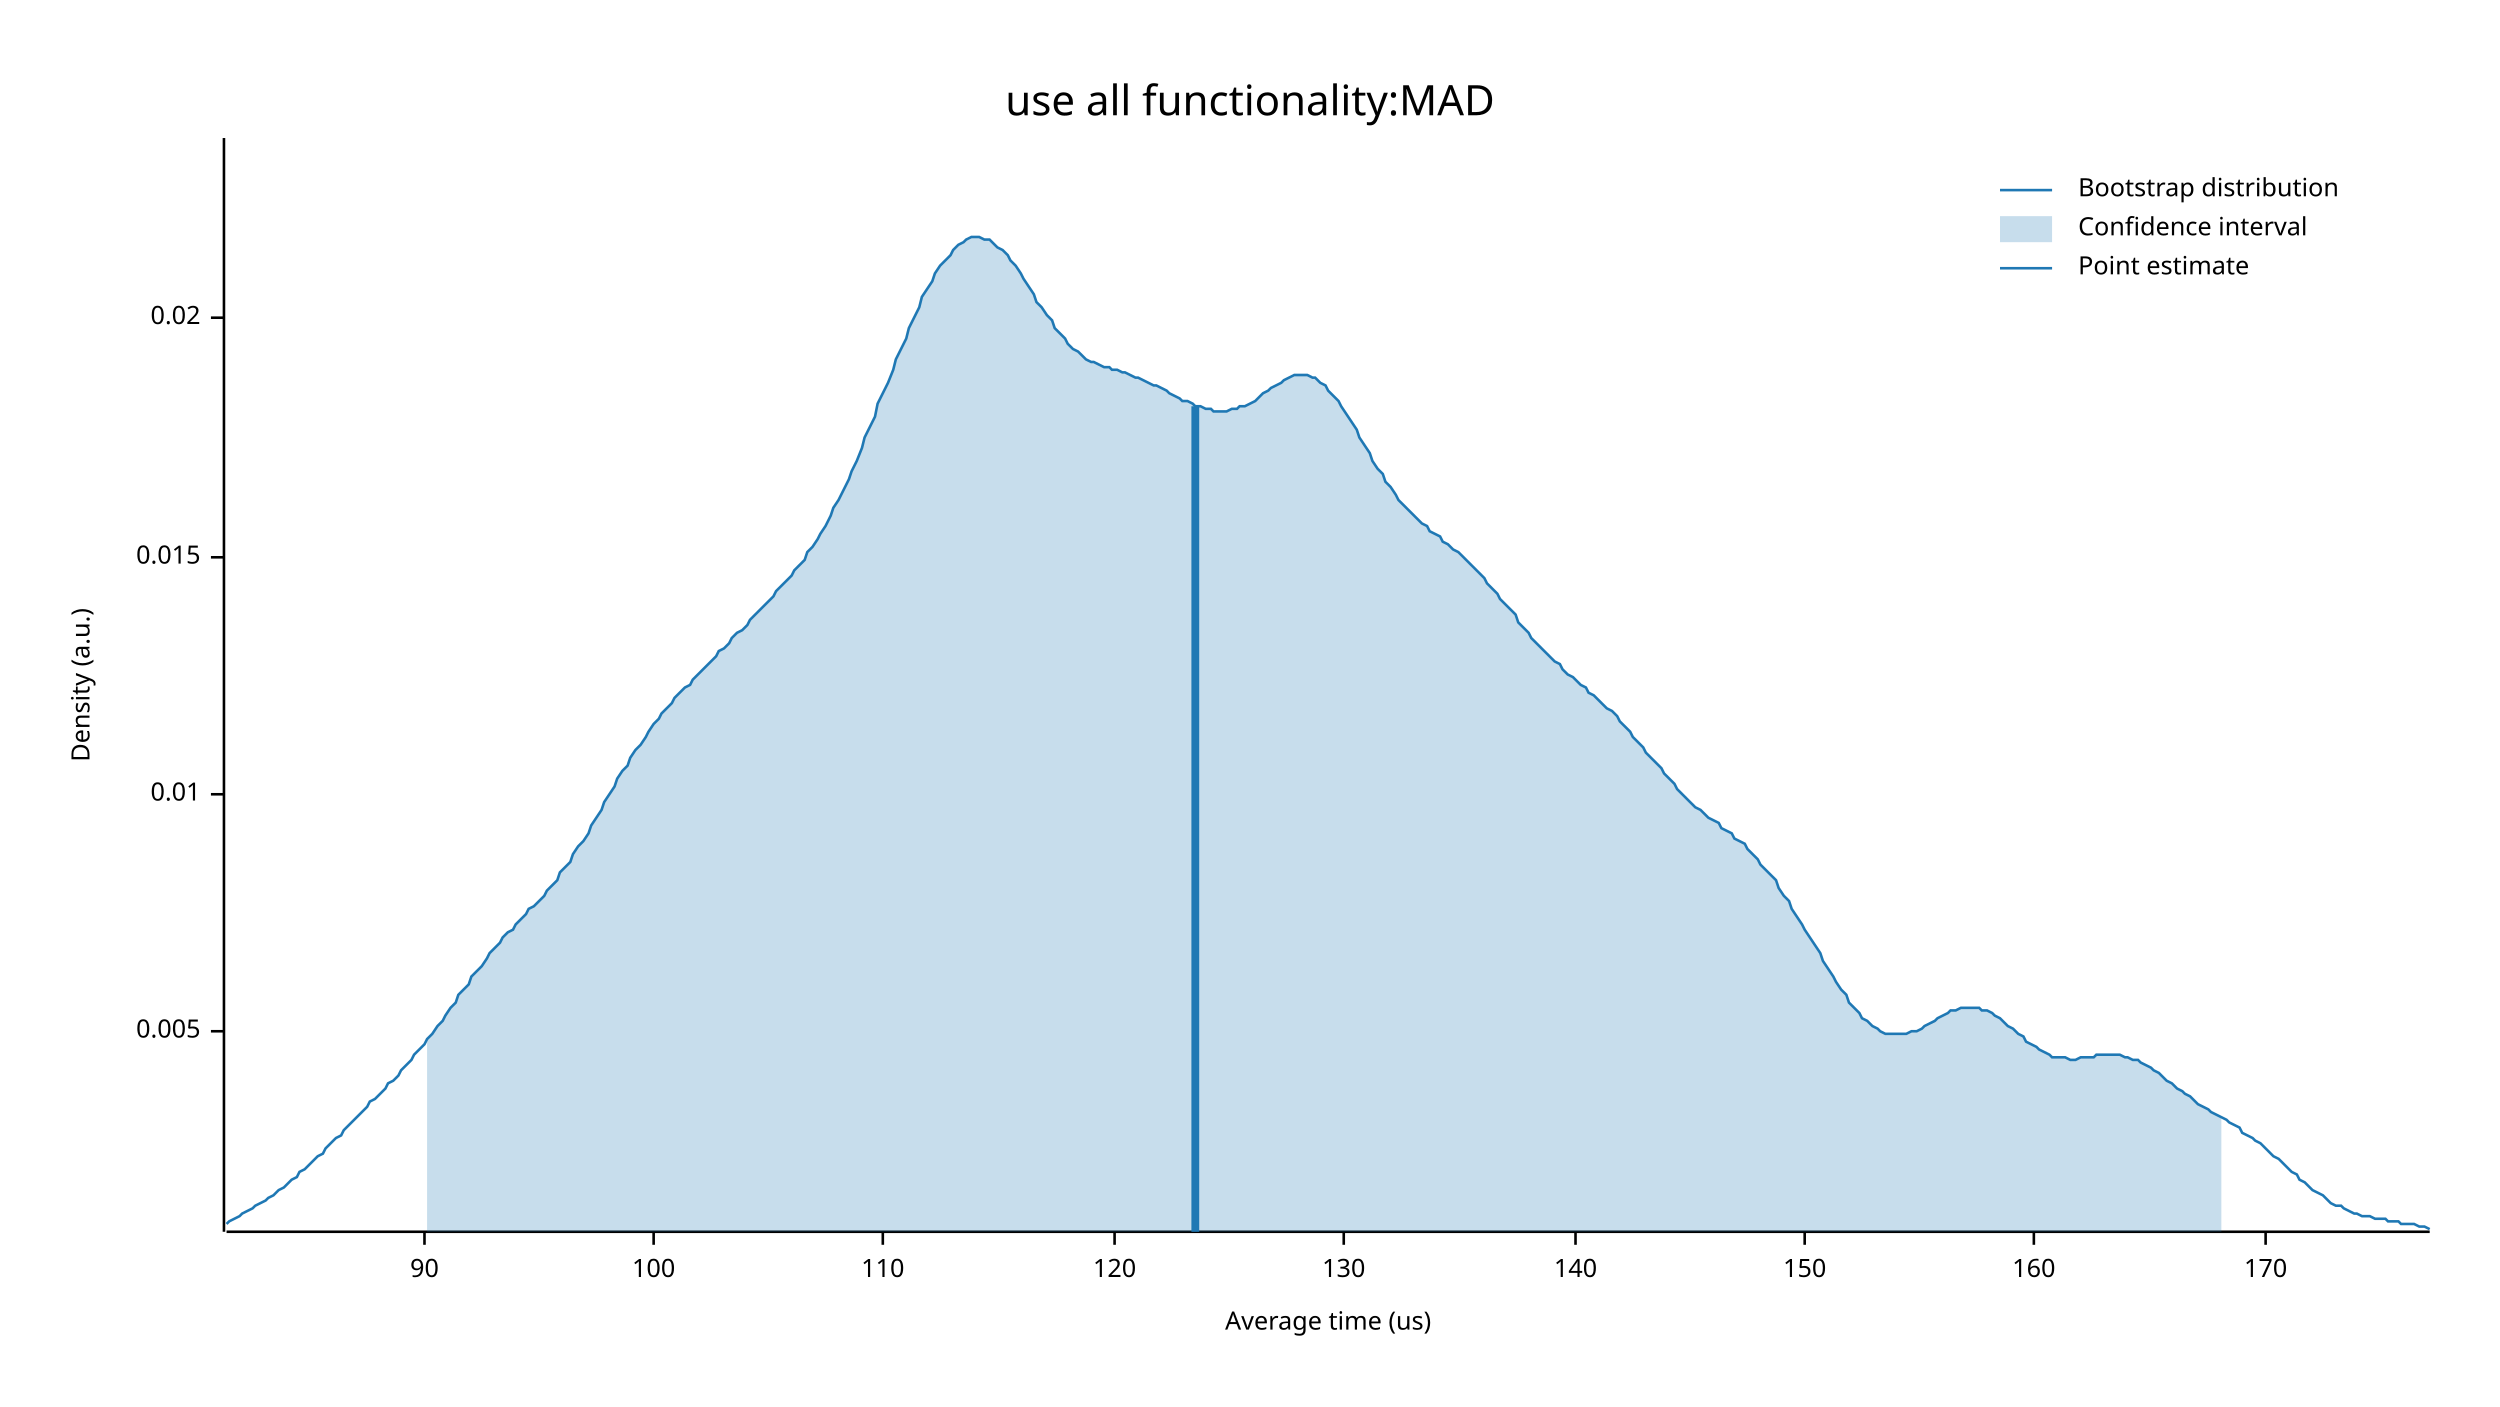
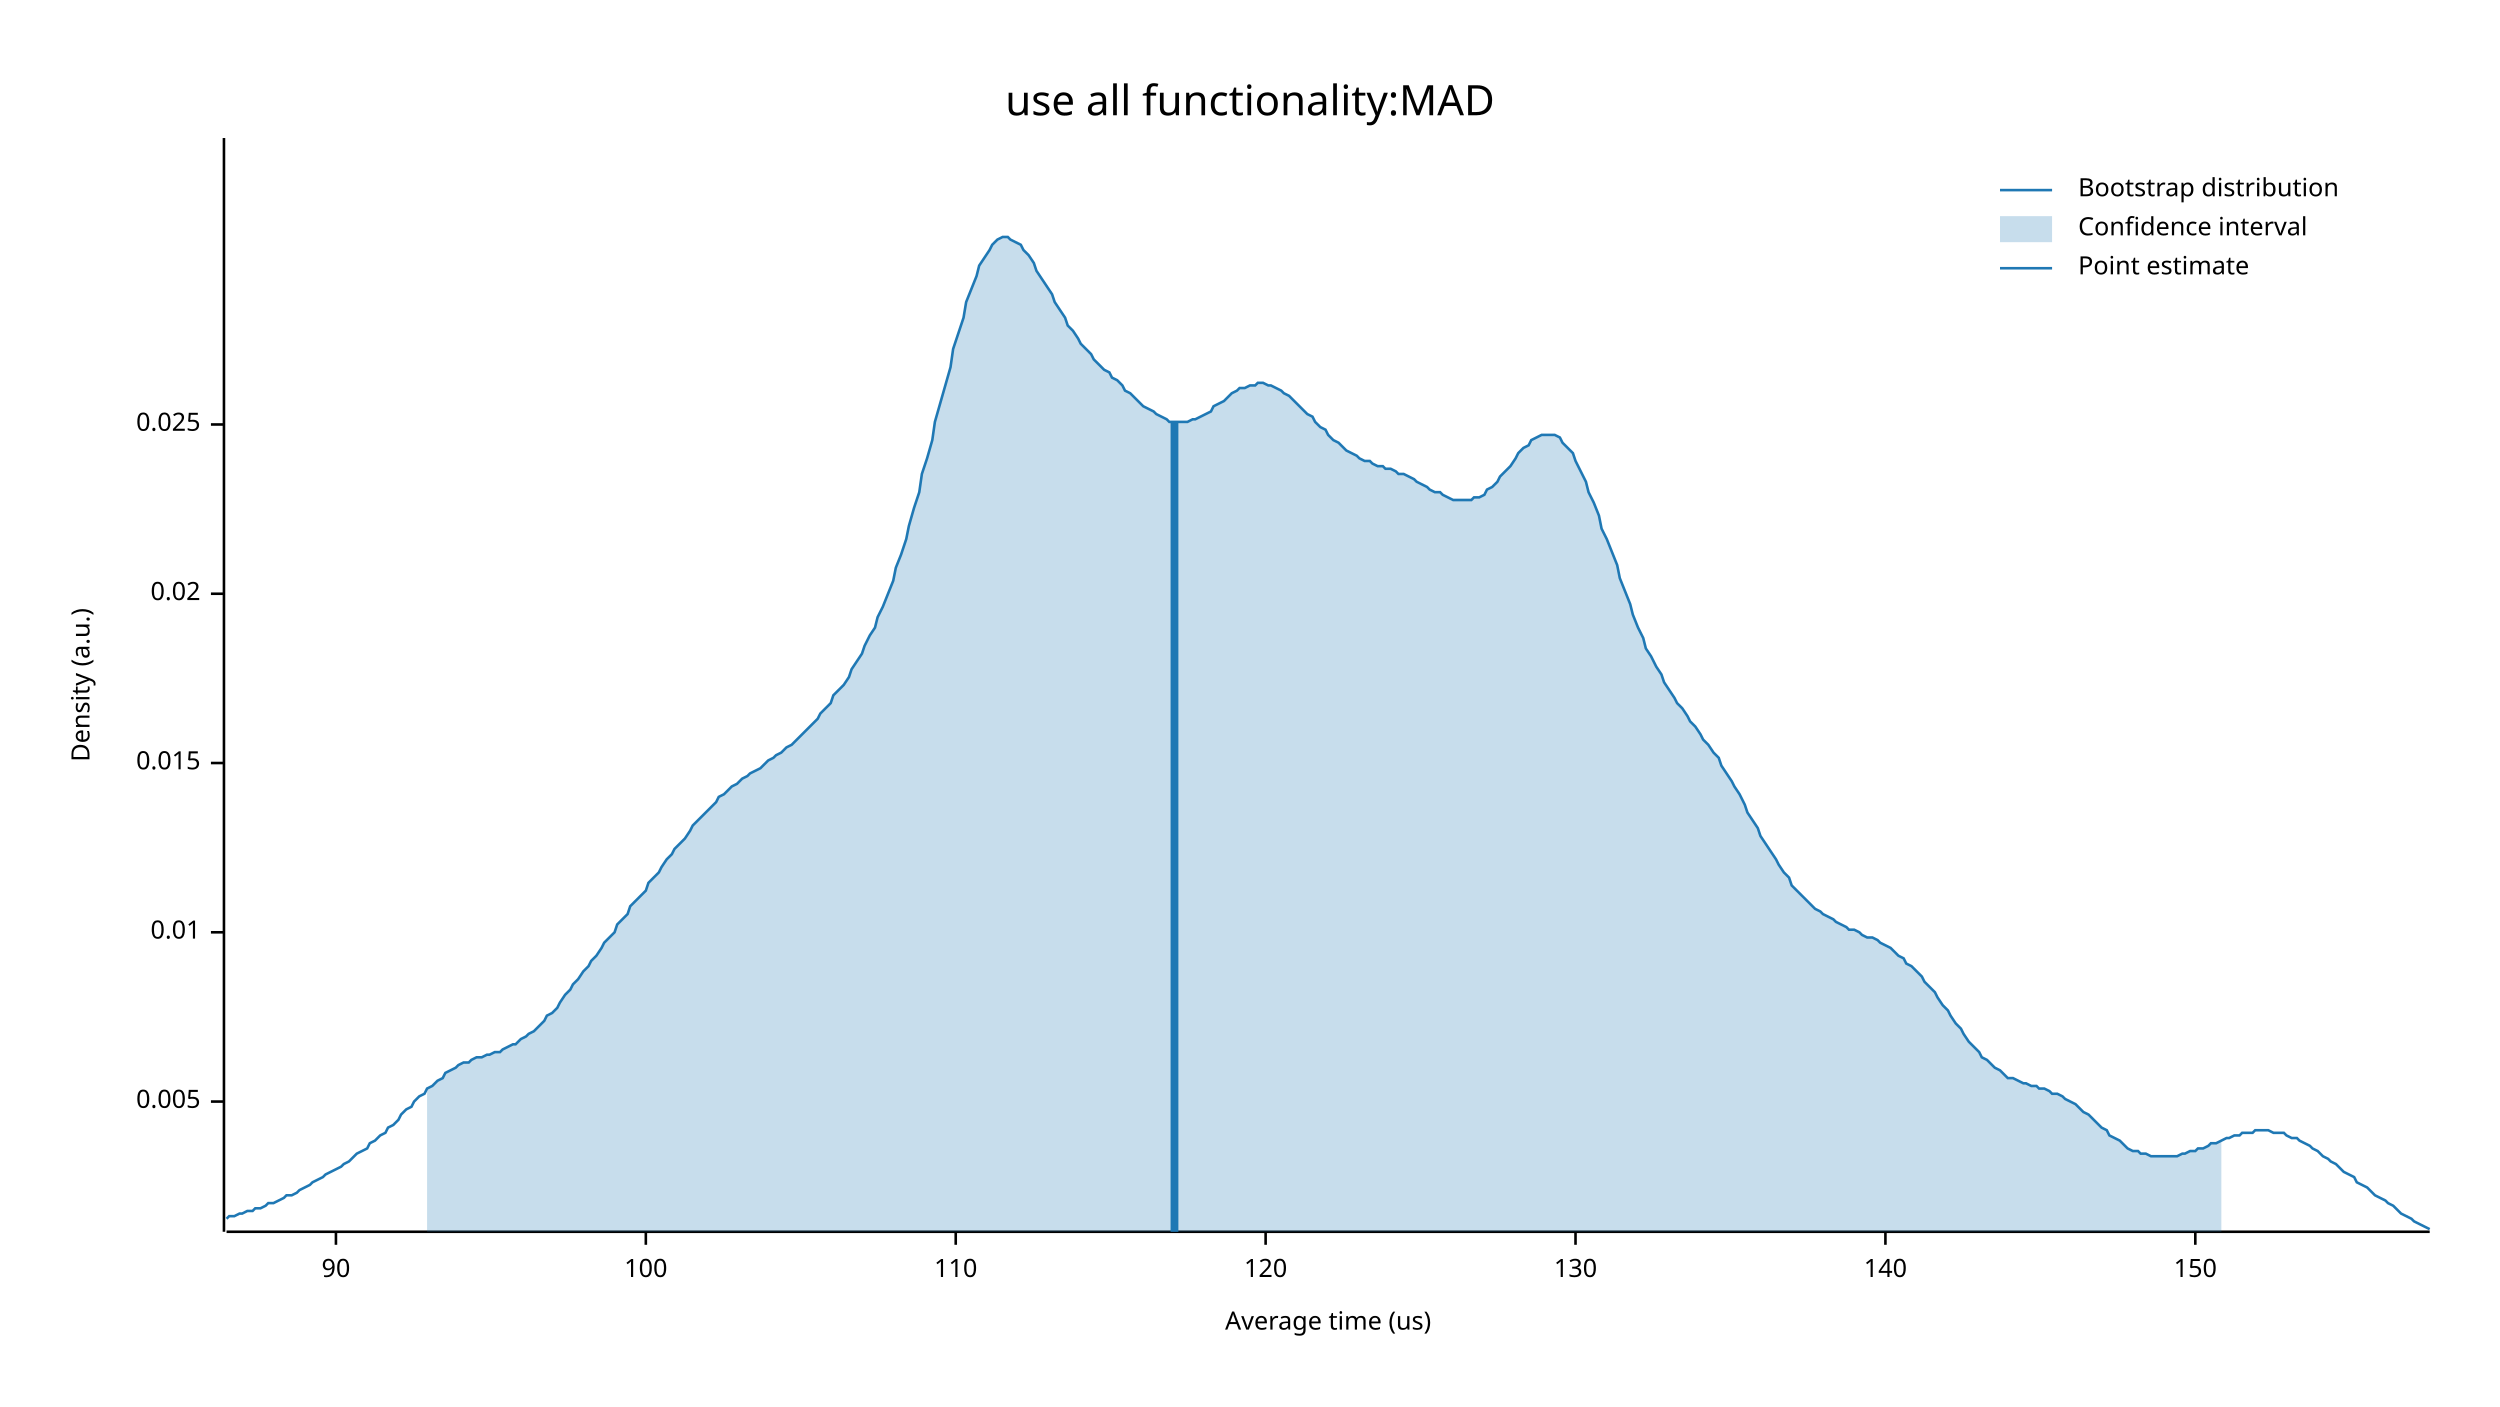
<svg xmlns="http://www.w3.org/2000/svg" width="960" height="540">
  <text x="480" y="32" dy="0.76em" text-anchor="middle" font-family="sans-serif" font-size="16.129" opacity="1" fill="#000000">
use all functionality:MAD
</text>
  <text x="27" y="263" dy="0.76em" text-anchor="middle" font-family="sans-serif" font-size="9.677" opacity="1" fill="#000000" transform="rotate(270, 27, 263)">
Density (a.u.)
</text>
  <text x="510" y="513" dy="-0.5ex" text-anchor="middle" font-family="sans-serif" font-size="9.677" opacity="1" fill="#000000">
Average time (us)
</text>
  <polyline fill="none" opacity="1" stroke="#000000" stroke-width="1" points="86,53 86,473 " />
-   <text x="77" y="396" dy="0.5ex" text-anchor="end" font-family="sans-serif" font-size="9.677" opacity="1" fill="#000000">
+   <text x="77" y="423" dy="0.5ex" text-anchor="end" font-family="sans-serif" font-size="9.677" opacity="1" fill="#000000">
0.005
</text>
-   <polyline fill="none" opacity="1" stroke="#000000" stroke-width="1" points="81,396 86,396 " />
-   <text x="77" y="305" dy="0.5ex" text-anchor="end" font-family="sans-serif" font-size="9.677" opacity="1" fill="#000000">
+   <polyline fill="none" opacity="1" stroke="#000000" stroke-width="1" points="81,423 86,423 " />
+   <text x="77" y="358" dy="0.5ex" text-anchor="end" font-family="sans-serif" font-size="9.677" opacity="1" fill="#000000">
0.01
</text>
-   <polyline fill="none" opacity="1" stroke="#000000" stroke-width="1" points="81,305 86,305 " />
-   <text x="77" y="214" dy="0.5ex" text-anchor="end" font-family="sans-serif" font-size="9.677" opacity="1" fill="#000000">
+   <polyline fill="none" opacity="1" stroke="#000000" stroke-width="1" points="81,358 86,358 " />
+   <text x="77" y="293" dy="0.5ex" text-anchor="end" font-family="sans-serif" font-size="9.677" opacity="1" fill="#000000">
0.015
</text>
-   <polyline fill="none" opacity="1" stroke="#000000" stroke-width="1" points="81,214 86,214 " />
-   <text x="77" y="122" dy="0.5ex" text-anchor="end" font-family="sans-serif" font-size="9.677" opacity="1" fill="#000000">
+   <polyline fill="none" opacity="1" stroke="#000000" stroke-width="1" points="81,293 86,293 " />
+   <text x="77" y="228" dy="0.5ex" text-anchor="end" font-family="sans-serif" font-size="9.677" opacity="1" fill="#000000">
0.02
</text>
-   <polyline fill="none" opacity="1" stroke="#000000" stroke-width="1" points="81,122 86,122 " />
+   <polyline fill="none" opacity="1" stroke="#000000" stroke-width="1" points="81,228 86,228 " />
+   <text x="77" y="163" dy="0.5ex" text-anchor="end" font-family="sans-serif" font-size="9.677" opacity="1" fill="#000000">
+ 0.025
+ </text>
+   <polyline fill="none" opacity="1" stroke="#000000" stroke-width="1" points="81,163 86,163 " />
  <polyline fill="none" opacity="1" stroke="#000000" stroke-width="1" points="87,473 933,473 " />
-   <text x="163" y="483" dy="0.76em" text-anchor="middle" font-family="sans-serif" font-size="9.677" opacity="1" fill="#000000">
+   <text x="129" y="483" dy="0.76em" text-anchor="middle" font-family="sans-serif" font-size="9.677" opacity="1" fill="#000000">
90
</text>
-   <polyline fill="none" opacity="1" stroke="#000000" stroke-width="1" points="163,473 163,478 " />
-   <text x="251" y="483" dy="0.76em" text-anchor="middle" font-family="sans-serif" font-size="9.677" opacity="1" fill="#000000">
+   <polyline fill="none" opacity="1" stroke="#000000" stroke-width="1" points="129,473 129,478 " />
+   <text x="248" y="483" dy="0.76em" text-anchor="middle" font-family="sans-serif" font-size="9.677" opacity="1" fill="#000000">
100
</text>
-   <polyline fill="none" opacity="1" stroke="#000000" stroke-width="1" points="251,473 251,478 " />
-   <text x="339" y="483" dy="0.76em" text-anchor="middle" font-family="sans-serif" font-size="9.677" opacity="1" fill="#000000">
+   <polyline fill="none" opacity="1" stroke="#000000" stroke-width="1" points="248,473 248,478 " />
+   <text x="367" y="483" dy="0.76em" text-anchor="middle" font-family="sans-serif" font-size="9.677" opacity="1" fill="#000000">
110
</text>
-   <polyline fill="none" opacity="1" stroke="#000000" stroke-width="1" points="339,473 339,478 " />
-   <text x="428" y="483" dy="0.76em" text-anchor="middle" font-family="sans-serif" font-size="9.677" opacity="1" fill="#000000">
+   <polyline fill="none" opacity="1" stroke="#000000" stroke-width="1" points="367,473 367,478 " />
+   <text x="486" y="483" dy="0.76em" text-anchor="middle" font-family="sans-serif" font-size="9.677" opacity="1" fill="#000000">
120
</text>
-   <polyline fill="none" opacity="1" stroke="#000000" stroke-width="1" points="428,473 428,478 " />
-   <text x="516" y="483" dy="0.76em" text-anchor="middle" font-family="sans-serif" font-size="9.677" opacity="1" fill="#000000">
+   <polyline fill="none" opacity="1" stroke="#000000" stroke-width="1" points="486,473 486,478 " />
+   <text x="605" y="483" dy="0.76em" text-anchor="middle" font-family="sans-serif" font-size="9.677" opacity="1" fill="#000000">
130
</text>
-   <polyline fill="none" opacity="1" stroke="#000000" stroke-width="1" points="516,473 516,478 " />
-   <text x="605" y="483" dy="0.76em" text-anchor="middle" font-family="sans-serif" font-size="9.677" opacity="1" fill="#000000">
+   <polyline fill="none" opacity="1" stroke="#000000" stroke-width="1" points="605,473 605,478 " />
+   <text x="724" y="483" dy="0.76em" text-anchor="middle" font-family="sans-serif" font-size="9.677" opacity="1" fill="#000000">
140
</text>
-   <polyline fill="none" opacity="1" stroke="#000000" stroke-width="1" points="605,473 605,478 " />
-   <text x="693" y="483" dy="0.76em" text-anchor="middle" font-family="sans-serif" font-size="9.677" opacity="1" fill="#000000">
+   <polyline fill="none" opacity="1" stroke="#000000" stroke-width="1" points="724,473 724,478 " />
+   <text x="843" y="483" dy="0.76em" text-anchor="middle" font-family="sans-serif" font-size="9.677" opacity="1" fill="#000000">
150
</text>
-   <polyline fill="none" opacity="1" stroke="#000000" stroke-width="1" points="693,473 693,478 " />
-   <text x="781" y="483" dy="0.76em" text-anchor="middle" font-family="sans-serif" font-size="9.677" opacity="1" fill="#000000">
- 160
- </text>
-   <polyline fill="none" opacity="1" stroke="#000000" stroke-width="1" points="781,473 781,478 " />
-   <text x="870" y="483" dy="0.76em" text-anchor="middle" font-family="sans-serif" font-size="9.677" opacity="1" fill="#000000">
- 170
- </text>
-   <polyline fill="none" opacity="1" stroke="#000000" stroke-width="1" points="870,473 870,478 " />
-   <polyline fill="none" opacity="1" stroke="#1F78B4" stroke-width="1" points="87,470 88,469 90,468 92,467 93,466 95,465 97,464 98,463 100,462 102,461 103,460 105,459 107,457 109,456 110,455 112,453 114,452 115,450 117,449 119,447 120,446 122,444 124,443 125,441 127,439 129,437 131,436 132,434 134,432 136,430 137,429 139,427 141,425 142,423 144,422 146,420 148,418 149,416 151,415 153,413 154,411 156,409 158,407 159,405 161,403 163,401 164,399 166,397 168,394 170,392 171,390 173,387 175,385 176,382 178,380 180,378 181,375 183,373 185,371 187,368 188,366 190,364 192,362 193,360 195,358 197,357 198,355 200,353 202,351 203,349 205,348 207,346 209,344 210,342 212,340 214,338 215,335 217,333 219,331 220,328 222,325 224,323 226,320 227,317 229,314 231,311 232,308 234,305 236,302 237,299 239,296 241,294 242,291 244,288 246,286 248,283 249,281 251,278 253,276 254,274 256,272 258,270 259,268 261,266 263,264 265,263 266,261 268,259 270,257 271,256 273,254 275,252 276,250 278,249 280,247 281,245 283,243 285,242 287,240 288,238 290,236 292,234 293,233 295,231 297,229 298,227 300,225 302,223 304,221 305,219 307,217 309,215 310,212 312,210 314,207 315,205 317,202 319,198 320,195 322,192 324,188 326,184 327,181 329,177 331,172 332,168 334,164 336,160 337,155 339,151 341,147 343,142 344,138 346,134 348,130 349,126 351,122 353,118 354,114 356,111 358,108 359,105 361,102 363,100 365,98 366,96 368,94 370,93 371,92 373,91 375,91 376,91 378,92 380,92 381,93 383,95 385,96 387,98 388,100 390,102 392,105 393,107 395,110 397,113 398,116 400,118 402,121 404,123 405,126 407,128 409,130 410,132 412,134 414,135 415,136 417,138 419,139 420,139 422,140 424,141 426,141 427,142 429,142 431,143 432,143 434,144 436,145 437,145 439,146 441,147 443,148 444,148 446,149 448,150 449,151 451,152 453,153 454,154 456,154 458,155 459,156 461,156 463,157 465,157 466,158 468,158 470,158 471,158 473,157 475,157 476,156 478,156 480,155 482,154 483,153 485,151 487,150 488,149 490,148 492,147 493,146 495,145 497,144 498,144 500,144 502,144 504,145 505,145 507,147 509,148 510,150 512,152 514,154 515,156 517,159 519,162 521,165 522,168 524,171 526,174 527,177 529,180 531,182 532,185 534,187 536,190 537,192 539,194 541,196 543,198 544,199 546,201 548,202 549,204 551,205 553,206 554,208 556,209 558,211 560,212 561,213 563,215 565,217 566,218 568,220 570,222 571,224 573,226 575,228 576,230 578,232 580,234 582,236 583,239 585,241 587,243 588,245 590,247 592,249 593,250 595,252 597,254 599,255 600,257 602,259 604,260 605,261 607,263 609,264 610,266 612,267 614,269 615,270 617,272 619,273 621,275 622,277 624,279 626,281 627,283 629,285 631,287 632,289 634,291 636,293 638,295 639,297 641,299 643,301 644,303 646,305 648,307 649,308 651,310 653,311 654,312 656,314 658,315 660,316 661,318 663,319 665,320 666,322 668,323 670,324 671,326 673,328 675,330 676,332 678,334 680,336 682,338 683,341 685,344 687,346 688,349 690,352 692,355 693,357 695,360 697,363 699,366 700,369 702,372 704,375 705,377 707,380 709,382 710,385 712,387 714,389 715,391 717,392 719,394 721,395 722,396 724,397 726,397 727,397 729,397 731,397 732,397 734,396 736,396 738,395 739,394 741,393 743,392 744,391 746,390 748,389 749,388 751,388 753,387 754,387 756,387 758,387 760,387 761,388 763,388 765,389 766,390 768,391 770,393 771,394 773,395 775,397 777,398 778,400 780,401 782,402 783,403 785,404 787,405 788,406 790,406 792,406 793,406 795,407 797,407 799,406 800,406 802,406 804,406 805,405 807,405 809,405 810,405 812,405 814,405 816,406 817,406 819,407 821,407 822,408 824,409 826,410 827,411 829,412 831,414 832,415 834,416 836,418 838,419 839,420 841,421 843,423 844,424 846,425 848,426 849,427 851,428 853,429 855,430 856,431 858,432 860,433 861,435 863,436 865,437 866,438 868,439 870,441 871,442 873,444 875,445 877,447 878,448 880,450 882,451 883,453 885,454 887,456 888,457 890,458 892,459 894,461 895,462 897,463 899,463 900,464 902,465 904,466 905,466 907,467 909,467 910,467 912,468 914,468 916,468 917,469 919,469 921,469 922,470 924,470 926,470 927,470 929,471 931,471 933,472 " />
-   <polygon opacity="0.25" fill="#1F78B4" points="164,399 166,397 168,394 170,392 171,390 173,387 175,385 176,382 178,380 180,378 181,375 183,373 185,371 187,368 188,366 190,364 192,362 193,360 195,358 197,357 198,355 200,353 202,351 203,349 205,348 207,346 209,344 210,342 212,340 214,338 215,335 217,333 219,331 220,328 222,325 224,323 226,320 227,317 229,314 231,311 232,308 234,305 236,302 237,299 239,296 241,294 242,291 244,288 246,286 248,283 249,281 251,278 253,276 254,274 256,272 258,270 259,268 261,266 263,264 265,263 266,261 268,259 270,257 271,256 273,254 275,252 276,250 278,249 280,247 281,245 283,243 285,242 287,240 288,238 290,236 292,234 293,233 295,231 297,229 298,227 300,225 302,223 304,221 305,219 307,217 309,215 310,212 312,210 314,207 315,205 317,202 319,198 320,195 322,192 324,188 326,184 327,181 329,177 331,172 332,168 334,164 336,160 337,155 339,151 341,147 343,142 344,138 346,134 348,130 349,126 351,122 353,118 354,114 356,111 358,108 359,105 361,102 363,100 365,98 366,96 368,94 370,93 371,92 373,91 375,91 376,91 378,92 380,92 381,93 383,95 385,96 387,98 388,100 390,102 392,105 393,107 395,110 397,113 398,116 400,118 402,121 404,123 405,126 407,128 409,130 410,132 412,134 414,135 415,136 417,138 419,139 420,139 422,140 424,141 426,141 427,142 429,142 431,143 432,143 434,144 436,145 437,145 439,146 441,147 443,148 444,148 446,149 448,150 449,151 451,152 453,153 454,154 456,154 458,155 459,156 461,156 463,157 465,157 466,158 468,158 470,158 471,158 473,157 475,157 476,156 478,156 480,155 482,154 483,153 485,151 487,150 488,149 490,148 492,147 493,146 495,145 497,144 498,144 500,144 502,144 504,145 505,145 507,147 509,148 510,150 512,152 514,154 515,156 517,159 519,162 521,165 522,168 524,171 526,174 527,177 529,180 531,182 532,185 534,187 536,190 537,192 539,194 541,196 543,198 544,199 546,201 548,202 549,204 551,205 553,206 554,208 556,209 558,211 560,212 561,213 563,215 565,217 566,218 568,220 570,222 571,224 573,226 575,228 576,230 578,232 580,234 582,236 583,239 585,241 587,243 588,245 590,247 592,249 593,250 595,252 597,254 599,255 600,257 602,259 604,260 605,261 607,263 609,264 610,266 612,267 614,269 615,270 617,272 619,273 621,275 622,277 624,279 626,281 627,283 629,285 631,287 632,289 634,291 636,293 638,295 639,297 641,299 643,301 644,303 646,305 648,307 649,308 651,310 653,311 654,312 656,314 658,315 660,316 661,318 663,319 665,320 666,322 668,323 670,324 671,326 673,328 675,330 676,332 678,334 680,336 682,338 683,341 685,344 687,346 688,349 690,352 692,355 693,357 695,360 697,363 699,366 700,369 702,372 704,375 705,377 707,380 709,382 710,385 712,387 714,389 715,391 717,392 719,394 721,395 722,396 724,397 726,397 727,397 729,397 731,397 732,397 734,396 736,396 738,395 739,394 741,393 743,392 744,391 746,390 748,389 749,388 751,388 753,387 754,387 756,387 758,387 760,387 761,388 763,388 765,389 766,390 768,391 770,393 771,394 773,395 775,397 777,398 778,400 780,401 782,402 783,403 785,404 787,405 788,406 790,406 792,406 793,406 795,407 797,407 799,406 800,406 802,406 804,406 805,405 807,405 809,405 810,405 812,405 814,405 816,406 817,406 819,407 821,407 822,408 824,409 826,410 827,411 829,412 831,414 832,415 834,416 836,418 838,419 839,420 841,421 843,423 844,424 846,425 848,426 849,427 851,428 853,429 853,473 164,473 " />
-   <polyline fill="none" opacity="1" stroke="#1F78B4" stroke-width="3" points="459,473 459,156 " />
+   <polyline fill="none" opacity="1" stroke="#000000" stroke-width="1" points="843,473 843,478 " />
+   <polyline fill="none" opacity="1" stroke="#1F78B4" stroke-width="1" points="87,468 88,467 90,467 92,466 93,466 95,465 97,465 98,464 100,464 102,463 103,462 105,462 107,461 109,460 110,459 112,459 114,458 115,457 117,456 119,455 120,454 122,453 124,452 125,451 127,450 129,449 131,448 132,447 134,446 136,444 137,443 139,442 141,441 142,439 144,438 146,436 148,435 149,433 151,432 153,430 154,428 156,426 158,425 159,423 161,421 163,420 164,418 166,417 168,415 170,414 171,412 173,411 175,410 176,409 178,408 180,408 181,407 183,406 185,406 187,405 188,405 190,404 192,404 193,403 195,402 197,401 198,401 200,399 202,398 203,397 205,396 207,394 209,392 210,390 212,389 214,387 215,385 217,382 219,380 220,378 222,376 224,373 226,371 227,369 229,367 231,364 232,362 234,360 236,358 237,355 239,353 241,351 242,348 244,346 246,344 248,342 249,339 251,337 253,335 254,333 256,330 258,328 259,326 261,324 263,322 265,319 266,317 268,315 270,313 271,312 273,310 275,308 276,306 278,305 280,303 281,302 283,301 285,299 287,298 288,297 290,296 292,295 293,294 295,292 297,291 298,290 300,289 302,287 304,286 305,285 307,283 309,281 310,280 312,278 314,276 315,274 317,272 319,270 320,267 322,265 324,263 326,260 327,257 329,254 331,251 332,248 334,244 336,241 337,237 339,233 341,228 343,223 344,218 346,213 348,207 349,202 351,195 353,189 354,182 356,176 358,169 359,162 361,155 363,148 365,141 366,134 368,128 370,122 371,116 373,111 375,106 376,102 378,99 380,96 381,94 383,92 385,91 387,91 388,92 390,93 392,94 393,96 395,98 397,101 398,104 400,107 402,110 404,113 405,116 407,119 409,122 410,125 412,127 414,130 415,132 417,134 419,136 420,138 422,140 424,142 426,143 427,145 429,146 431,148 432,150 434,151 436,153 437,154 439,156 441,157 443,158 444,159 446,160 448,161 449,162 451,162 453,162 454,162 456,162 458,161 459,161 461,160 463,159 465,158 466,156 468,155 470,154 471,153 473,151 475,150 476,149 478,149 480,148 482,148 483,147 485,147 487,148 488,148 490,149 492,150 493,151 495,152 497,154 498,155 500,157 502,159 504,160 505,162 507,164 509,165 510,167 512,169 514,170 515,171 517,173 519,174 521,175 522,176 524,177 526,177 527,178 529,179 531,179 532,180 534,180 536,181 537,182 539,182 541,183 543,184 544,185 546,186 548,187 549,188 551,189 553,189 554,190 556,191 558,192 560,192 561,192 563,192 565,192 566,191 568,191 570,190 571,188 573,187 575,185 576,183 578,181 580,179 582,176 583,174 585,172 587,171 588,169 590,168 592,167 593,167 595,167 597,167 599,168 600,170 602,172 604,174 605,177 607,181 609,185 610,189 612,193 614,198 615,203 617,207 619,212 621,217 622,222 624,227 626,232 627,236 629,241 631,245 632,249 634,252 636,256 638,259 639,262 641,265 643,268 644,270 646,272 648,275 649,277 651,279 653,282 654,284 656,286 658,289 660,291 661,294 663,297 665,300 666,302 668,305 670,309 671,312 673,315 675,318 676,321 678,324 680,327 682,330 683,332 685,335 687,337 688,340 690,342 692,344 693,345 695,347 697,349 699,350 700,351 702,352 704,353 705,354 707,355 709,356 710,357 712,357 714,358 715,359 717,360 719,360 721,361 722,362 724,363 726,364 727,365 729,367 731,368 732,370 734,371 736,373 738,375 739,377 741,379 743,381 744,383 746,386 748,388 749,390 751,393 753,395 754,397 756,400 758,402 760,404 761,406 763,407 765,409 766,410 768,411 770,413 771,414 773,414 775,415 777,416 778,416 780,417 782,417 783,418 785,418 787,419 788,420 790,420 792,421 793,422 795,423 797,424 799,426 800,427 802,428 804,430 805,431 807,433 809,434 810,436 812,437 814,438 816,440 817,441 819,442 821,442 822,443 824,443 826,444 827,444 829,444 831,444 832,444 834,444 836,444 838,443 839,443 841,442 843,442 844,441 846,441 848,440 849,439 851,439 853,438 855,437 856,437 858,436 860,436 861,435 863,435 865,435 866,434 868,434 870,434 871,434 873,435 875,435 877,435 878,436 880,437 882,437 883,438 885,439 887,440 888,441 890,442 892,444 894,445 895,446 897,447 899,449 900,450 902,451 904,452 905,454 907,455 909,456 910,457 912,459 914,460 916,461 917,462 919,463 921,465 922,466 924,467 926,468 927,469 929,470 931,471 933,472 " />
+   <polygon opacity="0.25" fill="#1F78B4" points="164,418 166,417 168,415 170,414 171,412 173,411 175,410 176,409 178,408 180,408 181,407 183,406 185,406 187,405 188,405 190,404 192,404 193,403 195,402 197,401 198,401 200,399 202,398 203,397 205,396 207,394 209,392 210,390 212,389 214,387 215,385 217,382 219,380 220,378 222,376 224,373 226,371 227,369 229,367 231,364 232,362 234,360 236,358 237,355 239,353 241,351 242,348 244,346 246,344 248,342 249,339 251,337 253,335 254,333 256,330 258,328 259,326 261,324 263,322 265,319 266,317 268,315 270,313 271,312 273,310 275,308 276,306 278,305 280,303 281,302 283,301 285,299 287,298 288,297 290,296 292,295 293,294 295,292 297,291 298,290 300,289 302,287 304,286 305,285 307,283 309,281 310,280 312,278 314,276 315,274 317,272 319,270 320,267 322,265 324,263 326,260 327,257 329,254 331,251 332,248 334,244 336,241 337,237 339,233 341,228 343,223 344,218 346,213 348,207 349,202 351,195 353,189 354,182 356,176 358,169 359,162 361,155 363,148 365,141 366,134 368,128 370,122 371,116 373,111 375,106 376,102 378,99 380,96 381,94 383,92 385,91 387,91 388,92 390,93 392,94 393,96 395,98 397,101 398,104 400,107 402,110 404,113 405,116 407,119 409,122 410,125 412,127 414,130 415,132 417,134 419,136 420,138 422,140 424,142 426,143 427,145 429,146 431,148 432,150 434,151 436,153 437,154 439,156 441,157 443,158 444,159 446,160 448,161 449,162 451,162 453,162 454,162 456,162 458,161 459,161 461,160 463,159 465,158 466,156 468,155 470,154 471,153 473,151 475,150 476,149 478,149 480,148 482,148 483,147 485,147 487,148 488,148 490,149 492,150 493,151 495,152 497,154 498,155 500,157 502,159 504,160 505,162 507,164 509,165 510,167 512,169 514,170 515,171 517,173 519,174 521,175 522,176 524,177 526,177 527,178 529,179 531,179 532,180 534,180 536,181 537,182 539,182 541,183 543,184 544,185 546,186 548,187 549,188 551,189 553,189 554,190 556,191 558,192 560,192 561,192 563,192 565,192 566,191 568,191 570,190 571,188 573,187 575,185 576,183 578,181 580,179 582,176 583,174 585,172 587,171 588,169 590,168 592,167 593,167 595,167 597,167 599,168 600,170 602,172 604,174 605,177 607,181 609,185 610,189 612,193 614,198 615,203 617,207 619,212 621,217 622,222 624,227 626,232 627,236 629,241 631,245 632,249 634,252 636,256 638,259 639,262 641,265 643,268 644,270 646,272 648,275 649,277 651,279 653,282 654,284 656,286 658,289 660,291 661,294 663,297 665,300 666,302 668,305 670,309 671,312 673,315 675,318 676,321 678,324 680,327 682,330 683,332 685,335 687,337 688,340 690,342 692,344 693,345 695,347 697,349 699,350 700,351 702,352 704,353 705,354 707,355 709,356 710,357 712,357 714,358 715,359 717,360 719,360 721,361 722,362 724,363 726,364 727,365 729,367 731,368 732,370 734,371 736,373 738,375 739,377 741,379 743,381 744,383 746,386 748,388 749,390 751,393 753,395 754,397 756,400 758,402 760,404 761,406 763,407 765,409 766,410 768,411 770,413 771,414 773,414 775,415 777,416 778,416 780,417 782,417 783,418 785,418 787,419 788,420 790,420 792,421 793,422 795,423 797,424 799,426 800,427 802,428 804,430 805,431 807,433 809,434 810,436 812,437 814,438 816,440 817,441 819,442 821,442 822,443 824,443 826,444 827,444 829,444 831,444 832,444 834,444 836,444 838,443 839,443 841,442 843,442 844,441 846,441 848,440 849,439 851,439 853,438 853,473 164,473 " />
+   <polyline fill="none" opacity="1" stroke="#1F78B4" stroke-width="3" points="451,473 451,162 " />
  <text x="798" y="68" dy="0.76em" text-anchor="start" font-family="sans-serif" font-size="9.677" opacity="1" fill="#000000">
Bootstrap distribution
</text>
  <text x="798" y="83" dy="0.76em" text-anchor="start" font-family="sans-serif" font-size="9.677" opacity="1" fill="#000000">
Confidence interval
</text>
  <text x="798" y="98" dy="0.76em" text-anchor="start" font-family="sans-serif" font-size="9.677" opacity="1" fill="#000000">
Point estimate
</text>
  <polyline fill="none" opacity="1" stroke="#1F78B4" stroke-width="1" points="768,73 788,73 " />
  <rect x="768" y="83" width="20" height="10" opacity="0.25" fill="#1F78B4" stroke="none" />
  <polyline fill="none" opacity="1" stroke="#1F78B4" stroke-width="1" points="768,103 788,103 " />
</svg>
